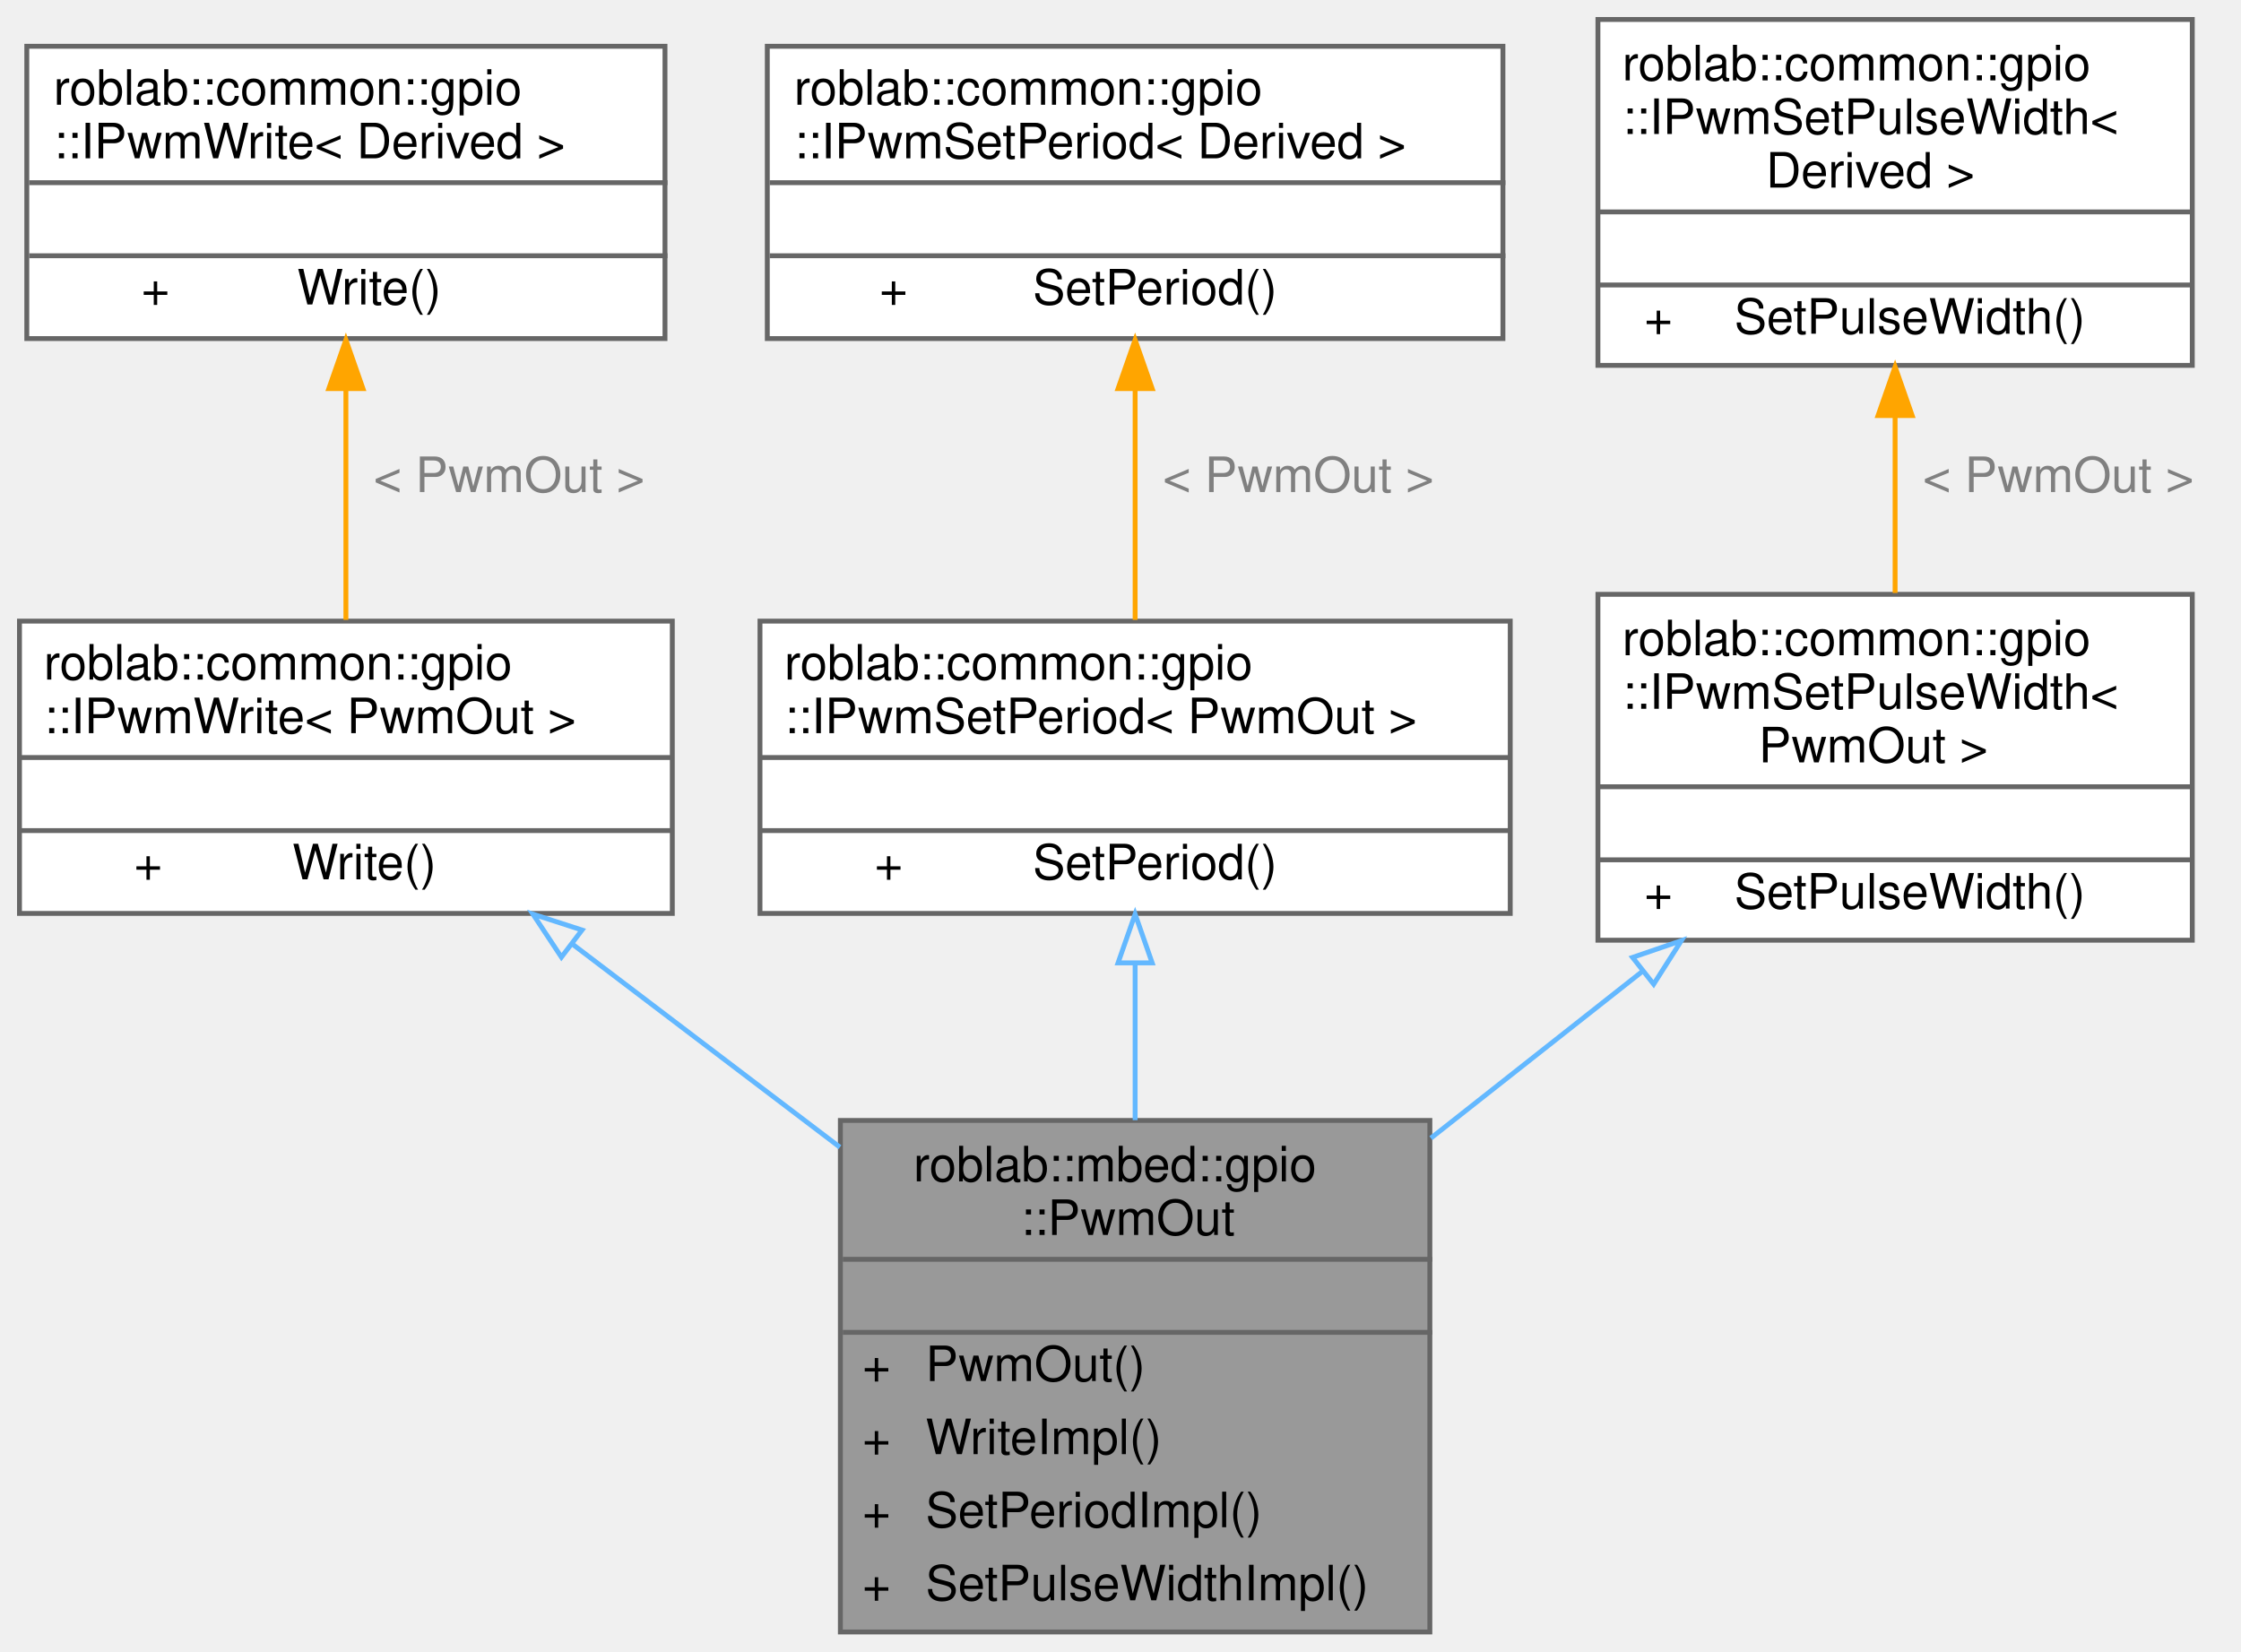
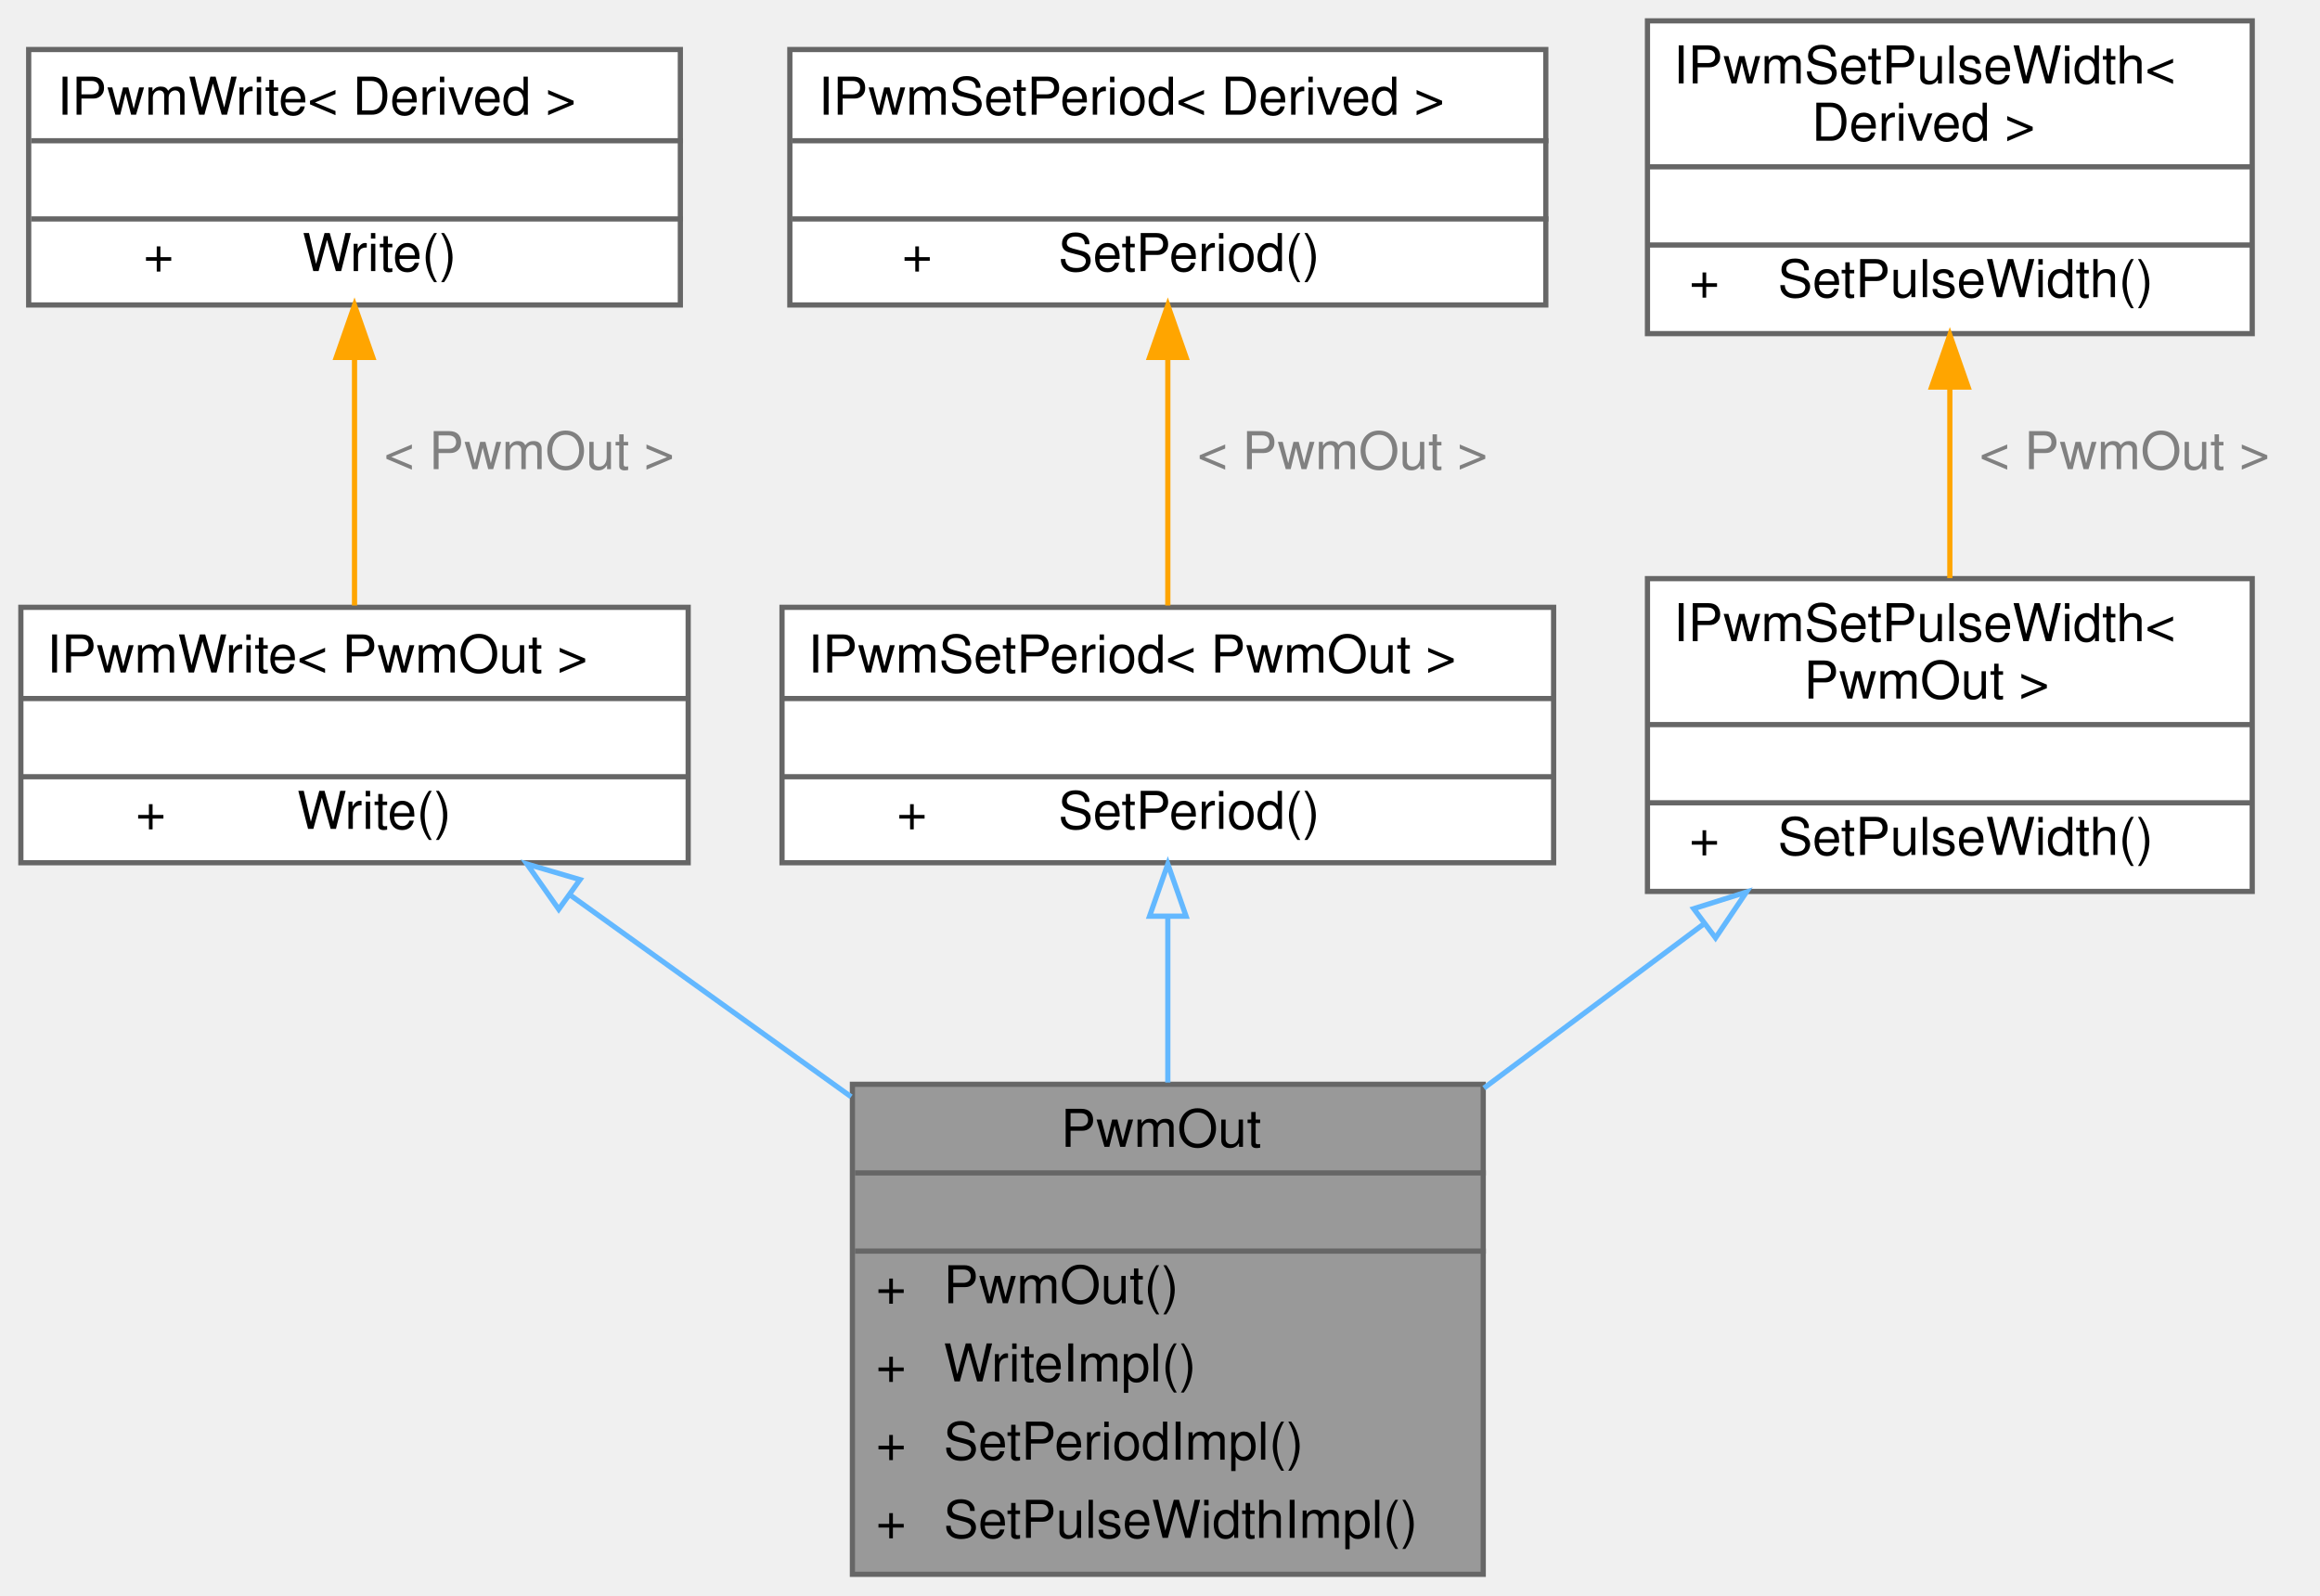
- <svg xmlns="http://www.w3.org/2000/svg" xmlns:xlink="http://www.w3.org/1999/xlink" width="460pt" height="339pt" viewBox="0.00 0.00 460.00 339.00">
-   <g id="graph0" class="graph" transform="scale(1 1) rotate(0) translate(4 335)">
+ <svg xmlns="http://www.w3.org/2000/svg" xmlns:xlink="http://www.w3.org/1999/xlink" width="445pt" height="306pt" viewBox="0.00 0.00 445.00 306.00">
+   <g id="graph0" class="graph" transform="scale(1 1) rotate(0) translate(4 302)">
    <g id="node1" class="node">
      <g id="a_node1">
        <a xlink:title="PWM出力ピン">
-           <polygon fill="#999999" stroke="transparent" points="289.5,-105 168.5,-105 168.5,0 289.5,0 289.5,-105" />
-           <text text-anchor="start" x="183.5" y="-92.5" font-family="Helvetica,sans-Serif" font-size="10.00">roblab::mbed::gpio</text>
-           <text text-anchor="start" x="205.5" y="-81.5" font-family="Helvetica,sans-Serif" font-size="10.00">::PwmOut</text>
-           <text text-anchor="start" x="226" y="-66.5" font-family="Helvetica,sans-Serif" font-size="10.00"> </text>
-           <text text-anchor="start" x="173" y="-51.5" font-family="Helvetica,sans-Serif" font-size="10.00">+</text>
-           <text text-anchor="start" x="186" y="-51.5" font-family="Helvetica,sans-Serif" font-size="10.00">PwmOut()</text>
-           <text text-anchor="start" x="173" y="-36.5" font-family="Helvetica,sans-Serif" font-size="10.00">+</text>
-           <text text-anchor="start" x="186" y="-36.5" font-family="Helvetica,sans-Serif" font-size="10.00">WriteImpl()</text>
-           <text text-anchor="start" x="173" y="-21.5" font-family="Helvetica,sans-Serif" font-size="10.00">+</text>
-           <text text-anchor="start" x="186" y="-21.5" font-family="Helvetica,sans-Serif" font-size="10.00">SetPeriodImpl()</text>
-           <text text-anchor="start" x="173" y="-6.5" font-family="Helvetica,sans-Serif" font-size="10.00">+</text>
-           <text text-anchor="start" x="186" y="-6.5" font-family="Helvetica,sans-Serif" font-size="10.00">SetPulseWidthImpl()</text>
-           <polygon fill="#666666" stroke="#666666" points="169,-76.5 169,-76.5 290,-76.5 290,-76.5 169,-76.5" />
-           <polygon fill="#666666" stroke="#666666" points="169,-61.5 169,-61.5 290,-61.5 290,-61.5 169,-61.5" />
-           <polygon fill="none" stroke="#666666" points="168.5,0 168.5,-105 289.5,-105 289.5,0 168.5,0" />
+           <polygon fill="#999999" stroke="transparent" points="280.5,-94 159.5,-94 159.5,0 280.5,0 280.5,-94" />
+           <text text-anchor="start" x="199.5" y="-82" font-family="Helvetica,sans-Serif" font-size="10.00">PwmOut</text>
+           <text text-anchor="start" x="217" y="-67" font-family="Helvetica,sans-Serif" font-size="10.00"> </text>
+           <text text-anchor="start" x="164" y="-52" font-family="Helvetica,sans-Serif" font-size="10.00">+</text>
+           <text text-anchor="start" x="177" y="-52" font-family="Helvetica,sans-Serif" font-size="10.00">PwmOut()</text>
+           <text text-anchor="start" x="164" y="-37" font-family="Helvetica,sans-Serif" font-size="10.00">+</text>
+           <text text-anchor="start" x="177" y="-37" font-family="Helvetica,sans-Serif" font-size="10.00">WriteImpl()</text>
+           <text text-anchor="start" x="164" y="-22" font-family="Helvetica,sans-Serif" font-size="10.00">+</text>
+           <text text-anchor="start" x="177" y="-22" font-family="Helvetica,sans-Serif" font-size="10.00">SetPeriodImpl()</text>
+           <text text-anchor="start" x="164" y="-7" font-family="Helvetica,sans-Serif" font-size="10.00">+</text>
+           <text text-anchor="start" x="177" y="-7" font-family="Helvetica,sans-Serif" font-size="10.00">SetPulseWidthImpl()</text>
+           <polygon fill="#666666" stroke="#666666" points="160,-77 160,-77 281,-77 281,-77 160,-77" />
+           <polygon fill="#666666" stroke="#666666" points="160,-62 160,-62 281,-62 281,-62 160,-62" />
+           <polygon fill="none" stroke="#666666" points="159.5,0 159.5,-94 280.5,-94 280.5,0 159.5,0" />
        </a>
      </g>
    </g>
    <g id="node2" class="node">
      <g id="a_node2">
        <a xlink:href="classroblab_1_1common_1_1gpio_1_1_i_pwm_write.html" target="_top" xlink:title=" ">
-           <polygon fill="white" stroke="transparent" points="134,-207.5 0,-207.5 0,-147.5 134,-147.5 134,-207.5" />
-           <text text-anchor="start" x="5" y="-195.5" font-family="Helvetica,sans-Serif" font-size="10.00">roblab::common::gpio</text>
-           <text text-anchor="start" x="5" y="-184.5" font-family="Helvetica,sans-Serif" font-size="10.00">::IPwmWrite&lt; PwmOut &gt;</text>
-           <text text-anchor="start" x="63.5" y="-169.5" font-family="Helvetica,sans-Serif" font-size="10.00"> </text>
-           <text text-anchor="start" x="23.5" y="-154.5" font-family="Helvetica,sans-Serif" font-size="10.00">+</text>
-           <text text-anchor="start" x="56" y="-154.5" font-family="Helvetica,sans-Serif" font-size="10.00">Write()</text>
-           <polygon fill="#666666" stroke="#666666" points="0,-179.5 0,-179.5 134,-179.5 134,-179.5 0,-179.5" />
-           <polygon fill="#666666" stroke="#666666" points="0,-164.5 0,-164.5 134,-164.5 134,-164.5 0,-164.5" />
-           <polygon fill="none" stroke="#666666" points="0,-147.5 0,-207.5 134,-207.5 134,-147.5 0,-147.5" />
+           <polygon fill="white" stroke="transparent" points="128,-185.5 0,-185.5 0,-136.5 128,-136.5 128,-185.5" />
+           <text text-anchor="start" x="5" y="-173" font-family="Helvetica,sans-Serif" font-size="10.00">IPwmWrite&lt; PwmOut &gt;</text>
+           <text text-anchor="start" x="60.5" y="-158" font-family="Helvetica,sans-Serif" font-size="10.00"> </text>
+           <text text-anchor="start" x="22" y="-143" font-family="Helvetica,sans-Serif" font-size="10.00">+</text>
+           <text text-anchor="start" x="53" y="-143" font-family="Helvetica,sans-Serif" font-size="10.00">Write()</text>
+           <polygon fill="#666666" stroke="#666666" points="0,-168 0,-168 128,-168 128,-168 0,-168" />
+           <polygon fill="#666666" stroke="#666666" points="0,-153 0,-153 128,-153 128,-153 0,-153" />
+           <polygon fill="none" stroke="#666666" points="0,-136.5 0,-185.5 128,-185.5 128,-136.5 0,-136.5" />
        </a>
      </g>
    </g>
    <g id="edge1" class="edge">
-       <path fill="none" stroke="#63b8ff" d="M113.56,-141.15C130.65,-128.17 150.26,-113.29 168.4,-99.51" />
-       <polygon fill="none" stroke="#63b8ff" points="111.24,-138.52 105.39,-147.35 115.47,-144.09 111.24,-138.52" />
+       <path fill="none" stroke="#63b8ff" d="M105.43,-130.26C121.92,-118.41 141.23,-104.55 159.25,-91.61" />
+       <polygon fill="none" stroke="#63b8ff" points="103.17,-127.57 97.08,-136.25 107.25,-133.26 103.17,-127.57" />
    </g>
    <g id="node3" class="node">
      <g id="a_node3">
        <a xlink:href="classroblab_1_1common_1_1gpio_1_1_i_pwm_write.html" target="_top" xlink:title="PWM出力を行うインタフェース">
-           <polygon fill="white" stroke="transparent" points="132.5,-325.5 1.5,-325.5 1.5,-265.5 132.5,-265.5 132.5,-325.5" />
-           <text text-anchor="start" x="7" y="-313.5" font-family="Helvetica,sans-Serif" font-size="10.00">roblab::common::gpio</text>
-           <text text-anchor="start" x="7" y="-302.5" font-family="Helvetica,sans-Serif" font-size="10.00">::IPwmWrite&lt; Derived &gt;</text>
-           <text text-anchor="start" x="64" y="-287.5" font-family="Helvetica,sans-Serif" font-size="10.00"> </text>
-           <text text-anchor="start" x="25" y="-272.5" font-family="Helvetica,sans-Serif" font-size="10.00">+</text>
-           <text text-anchor="start" x="57" y="-272.5" font-family="Helvetica,sans-Serif" font-size="10.00">Write()</text>
-           <polygon fill="#666666" stroke="#666666" points="2,-297.5 2,-297.5 133,-297.5 133,-297.5 2,-297.5" />
-           <polygon fill="#666666" stroke="#666666" points="2,-282.5 2,-282.5 133,-282.5 133,-282.5 2,-282.5" />
-           <polygon fill="none" stroke="#666666" points="1.5,-265.5 1.5,-325.5 132.5,-325.5 132.5,-265.5 1.5,-265.5" />
+           <polygon fill="white" stroke="transparent" points="126.5,-292.5 1.5,-292.5 1.5,-243.5 126.5,-243.5 126.5,-292.5" />
+           <text text-anchor="start" x="7" y="-280" font-family="Helvetica,sans-Serif" font-size="10.00">IPwmWrite&lt; Derived &gt;</text>
+           <text text-anchor="start" x="61" y="-265" font-family="Helvetica,sans-Serif" font-size="10.00"> </text>
+           <text text-anchor="start" x="23.5" y="-250" font-family="Helvetica,sans-Serif" font-size="10.00">+</text>
+           <text text-anchor="start" x="54" y="-250" font-family="Helvetica,sans-Serif" font-size="10.00">Write()</text>
+           <polygon fill="#666666" stroke="#666666" points="2,-275 2,-275 127,-275 127,-275 2,-275" />
+           <polygon fill="#666666" stroke="#666666" points="2,-260 2,-260 127,-260 127,-260 2,-260" />
+           <polygon fill="none" stroke="#666666" points="1.5,-243.5 1.5,-292.5 126.5,-292.5 126.5,-243.5 1.5,-243.5" />
        </a>
      </g>
    </g>
    <g id="edge2" class="edge">
-       <path fill="none" stroke="orange" d="M67,-254.9C67,-239.45 67,-222.05 67,-207.76" />
-       <polygon fill="orange" stroke="orange" points="63.5,-255.23 67,-265.23 70.5,-255.23 63.5,-255.23" />
-       <text text-anchor="middle" x="100.5" y="-234" font-family="Helvetica,sans-Serif" font-size="10.00" fill="grey"> &lt; PwmOut &gt;</text>
+       <path fill="none" stroke="orange" d="M64,-233.22C64,-217.78 64,-199.85 64,-185.85" />
+       <polygon fill="orange" stroke="orange" points="60.5,-233.44 64,-243.44 67.5,-233.44 60.5,-233.44" />
+       <text text-anchor="middle" x="97.5" y="-212" font-family="Helvetica,sans-Serif" font-size="10.00" fill="grey"> &lt; PwmOut &gt;</text>
    </g>
    <g id="node4" class="node">
      <g id="a_node4">
        <a xlink:href="classroblab_1_1common_1_1gpio_1_1_i_pwm_set_period.html" target="_top" xlink:title=" ">
-           <polygon fill="white" stroke="transparent" points="306,-207.5 152,-207.5 152,-147.5 306,-147.5 306,-207.5" />
-           <text text-anchor="start" x="157" y="-195.5" font-family="Helvetica,sans-Serif" font-size="10.00">roblab::common::gpio</text>
-           <text text-anchor="start" x="157" y="-184.5" font-family="Helvetica,sans-Serif" font-size="10.00">::IPwmSetPeriod&lt; PwmOut &gt;</text>
-           <text text-anchor="start" x="225.5" y="-169.5" font-family="Helvetica,sans-Serif" font-size="10.00"> </text>
-           <text text-anchor="start" x="175.5" y="-154.5" font-family="Helvetica,sans-Serif" font-size="10.00">+</text>
-           <text text-anchor="start" x="208" y="-154.5" font-family="Helvetica,sans-Serif" font-size="10.00">SetPeriod()</text>
-           <polygon fill="#666666" stroke="#666666" points="152,-179.5 152,-179.5 306,-179.5 306,-179.5 152,-179.5" />
-           <polygon fill="#666666" stroke="#666666" points="152,-164.5 152,-164.5 306,-164.5 306,-164.5 152,-164.5" />
-           <polygon fill="none" stroke="#666666" points="152,-147.5 152,-207.5 306,-207.5 306,-147.5 152,-147.5" />
+           <polygon fill="white" stroke="transparent" points="294,-185.5 146,-185.5 146,-136.5 294,-136.5 294,-185.5" />
+           <text text-anchor="start" x="151" y="-173" font-family="Helvetica,sans-Serif" font-size="10.00">IPwmSetPeriod&lt; PwmOut &gt;</text>
+           <text text-anchor="start" x="216.5" y="-158" font-family="Helvetica,sans-Serif" font-size="10.00"> </text>
+           <text text-anchor="start" x="168" y="-143" font-family="Helvetica,sans-Serif" font-size="10.00">+</text>
+           <text text-anchor="start" x="199" y="-143" font-family="Helvetica,sans-Serif" font-size="10.00">SetPeriod()</text>
+           <polygon fill="#666666" stroke="#666666" points="146,-168 146,-168 294,-168 294,-168 146,-168" />
+           <polygon fill="#666666" stroke="#666666" points="146,-153 146,-153 294,-153 294,-153 146,-153" />
+           <polygon fill="none" stroke="#666666" points="146,-136.5 146,-185.5 294,-185.5 294,-136.5 146,-136.5" />
        </a>
      </g>
    </g>
    <g id="edge3" class="edge">
-       <path fill="none" stroke="#63b8ff" d="M229,-137.12C229,-126.92 229,-115.79 229,-105.06" />
-       <polygon fill="none" stroke="#63b8ff" points="225.5,-137.35 229,-147.35 232.5,-137.35 225.5,-137.35" />
+       <path fill="none" stroke="#63b8ff" d="M220,-125.94C220,-115.98 220,-104.92 220,-94.33" />
+       <polygon fill="none" stroke="#63b8ff" points="216.5,-126.25 220,-136.25 223.5,-126.25 216.5,-126.25" />
    </g>
    <g id="node5" class="node">
      <g id="a_node5">
        <a xlink:href="classroblab_1_1common_1_1gpio_1_1_i_pwm_set_period.html" target="_top" xlink:title="PWMの周期を設定するインタフェース">
-           <polygon fill="white" stroke="transparent" points="304.5,-325.5 153.5,-325.5 153.5,-265.5 304.5,-265.5 304.5,-325.5" />
-           <text text-anchor="start" x="159" y="-313.5" font-family="Helvetica,sans-Serif" font-size="10.00">roblab::common::gpio</text>
-           <text text-anchor="start" x="159" y="-302.5" font-family="Helvetica,sans-Serif" font-size="10.00">::IPwmSetPeriod&lt; Derived &gt;</text>
-           <text text-anchor="start" x="226" y="-287.5" font-family="Helvetica,sans-Serif" font-size="10.00"> </text>
-           <text text-anchor="start" x="176.5" y="-272.5" font-family="Helvetica,sans-Serif" font-size="10.00">+</text>
-           <text text-anchor="start" x="208" y="-272.5" font-family="Helvetica,sans-Serif" font-size="10.00">SetPeriod()</text>
-           <polygon fill="#666666" stroke="#666666" points="154,-297.5 154,-297.5 305,-297.5 305,-297.5 154,-297.5" />
-           <polygon fill="#666666" stroke="#666666" points="154,-282.5 154,-282.5 305,-282.5 305,-282.5 154,-282.5" />
-           <polygon fill="none" stroke="#666666" points="153.5,-265.5 153.5,-325.5 304.5,-325.5 304.5,-265.5 153.5,-265.5" />
+           <polygon fill="white" stroke="transparent" points="292.5,-292.5 147.5,-292.5 147.5,-243.5 292.5,-243.5 292.5,-292.5" />
+           <text text-anchor="start" x="153" y="-280" font-family="Helvetica,sans-Serif" font-size="10.00">IPwmSetPeriod&lt; Derived &gt;</text>
+           <text text-anchor="start" x="217" y="-265" font-family="Helvetica,sans-Serif" font-size="10.00"> </text>
+           <text text-anchor="start" x="169" y="-250" font-family="Helvetica,sans-Serif" font-size="10.00">+</text>
+           <text text-anchor="start" x="199" y="-250" font-family="Helvetica,sans-Serif" font-size="10.00">SetPeriod()</text>
+           <polygon fill="#666666" stroke="#666666" points="148,-275 148,-275 293,-275 293,-275 148,-275" />
+           <polygon fill="#666666" stroke="#666666" points="148,-260 148,-260 293,-260 293,-260 148,-260" />
+           <polygon fill="none" stroke="#666666" points="147.5,-243.5 147.5,-292.5 292.5,-292.5 292.5,-243.5 147.5,-243.5" />
        </a>
      </g>
    </g>
    <g id="edge4" class="edge">
-       <path fill="none" stroke="orange" d="M229,-254.9C229,-239.45 229,-222.05 229,-207.76" />
-       <polygon fill="orange" stroke="orange" points="225.5,-255.23 229,-265.23 232.5,-255.23 225.5,-255.23" />
-       <text text-anchor="middle" x="262.5" y="-234" font-family="Helvetica,sans-Serif" font-size="10.00" fill="grey"> &lt; PwmOut &gt;</text>
+       <path fill="none" stroke="orange" d="M220,-233.22C220,-217.78 220,-199.85 220,-185.85" />
+       <polygon fill="orange" stroke="orange" points="216.5,-233.44 220,-243.44 223.5,-233.44 216.5,-233.44" />
+       <text text-anchor="middle" x="253.5" y="-212" font-family="Helvetica,sans-Serif" font-size="10.00" fill="grey"> &lt; PwmOut &gt;</text>
    </g>
    <g id="node6" class="node">
      <g id="a_node6">
        <a xlink:href="classroblab_1_1common_1_1gpio_1_1_i_pwm_set_pulse_width.html" target="_top" xlink:title=" ">
-           <polygon fill="white" stroke="transparent" points="446,-213 324,-213 324,-142 446,-142 446,-213" />
-           <text text-anchor="start" x="329" y="-200.5" font-family="Helvetica,sans-Serif" font-size="10.00">roblab::common::gpio</text>
-           <text text-anchor="start" x="329" y="-189.5" font-family="Helvetica,sans-Serif" font-size="10.00">::IPwmSetPulseWidth&lt;</text>
-           <text text-anchor="start" x="357" y="-178.5" font-family="Helvetica,sans-Serif" font-size="10.00"> PwmOut &gt;</text>
-           <text text-anchor="start" x="381.5" y="-163.5" font-family="Helvetica,sans-Serif" font-size="10.00"> </text>
-           <text text-anchor="start" x="333.5" y="-148.5" font-family="Helvetica,sans-Serif" font-size="10.00">+</text>
-           <text text-anchor="start" x="352" y="-148.5" font-family="Helvetica,sans-Serif" font-size="10.00">SetPulseWidth()</text>
-           <polygon fill="#666666" stroke="#666666" points="324,-173.5 324,-173.5 446,-173.5 446,-173.5 324,-173.5" />
-           <polygon fill="#666666" stroke="#666666" points="324,-158.5 324,-158.5 446,-158.5 446,-158.5 324,-158.5" />
-           <polygon fill="none" stroke="#666666" points="324,-142 324,-213 446,-213 446,-142 324,-142" />
+           <polygon fill="white" stroke="transparent" points="428,-191 312,-191 312,-131 428,-131 428,-191" />
+           <text text-anchor="start" x="317" y="-179" font-family="Helvetica,sans-Serif" font-size="10.00">IPwmSetPulseWidth&lt;</text>
+           <text text-anchor="start" x="342" y="-168" font-family="Helvetica,sans-Serif" font-size="10.00"> PwmOut &gt;</text>
+           <text text-anchor="start" x="366.5" y="-153" font-family="Helvetica,sans-Serif" font-size="10.00"> </text>
+           <text text-anchor="start" x="320" y="-138" font-family="Helvetica,sans-Serif" font-size="10.00">+</text>
+           <text text-anchor="start" x="337" y="-138" font-family="Helvetica,sans-Serif" font-size="10.00">SetPulseWidth()</text>
+           <polygon fill="#666666" stroke="#666666" points="312,-163 312,-163 428,-163 428,-163 312,-163" />
+           <polygon fill="#666666" stroke="#666666" points="312,-148 312,-148 428,-148 428,-148 312,-148" />
+           <polygon fill="none" stroke="#666666" points="312,-131 312,-191 428,-191 428,-131 312,-131" />
        </a>
      </g>
    </g>
    <g id="edge5" class="edge">
-       <path fill="none" stroke="#63b8ff" d="M333.1,-135.58C319.2,-124.62 304.04,-112.67 289.71,-101.37" />
-       <polygon fill="none" stroke="#63b8ff" points="331.11,-138.47 341.13,-141.91 335.44,-132.97 331.11,-138.47" />
+       <path fill="none" stroke="#63b8ff" d="M322.84,-124.79C309.46,-114.79 294.69,-103.77 280.63,-93.27" />
+       <polygon fill="none" stroke="#63b8ff" points="320.87,-127.69 330.98,-130.87 325.06,-122.08 320.87,-127.69" />
    </g>
    <g id="node7" class="node">
      <g id="a_node7">
        <a xlink:href="classroblab_1_1common_1_1gpio_1_1_i_pwm_set_pulse_width.html" target="_top" xlink:title="PWMのパルス幅を時間で指定し出力するインタフェース">
-           <polygon fill="white" stroke="transparent" points="446,-331 324,-331 324,-260 446,-260 446,-331" />
-           <text text-anchor="start" x="329" y="-318.5" font-family="Helvetica,sans-Serif" font-size="10.00">roblab::common::gpio</text>
-           <text text-anchor="start" x="329" y="-307.5" font-family="Helvetica,sans-Serif" font-size="10.00">::IPwmSetPulseWidth&lt;</text>
-           <text text-anchor="start" x="358.5" y="-296.5" font-family="Helvetica,sans-Serif" font-size="10.00"> Derived &gt;</text>
-           <text text-anchor="start" x="381.5" y="-281.5" font-family="Helvetica,sans-Serif" font-size="10.00"> </text>
-           <text text-anchor="start" x="333.5" y="-266.5" font-family="Helvetica,sans-Serif" font-size="10.00">+</text>
-           <text text-anchor="start" x="352" y="-266.5" font-family="Helvetica,sans-Serif" font-size="10.00">SetPulseWidth()</text>
-           <polygon fill="#666666" stroke="#666666" points="324,-291.5 324,-291.5 446,-291.5 446,-291.5 324,-291.5" />
-           <polygon fill="#666666" stroke="#666666" points="324,-276.5 324,-276.5 446,-276.5 446,-276.5 324,-276.5" />
-           <polygon fill="none" stroke="#666666" points="324,-260 324,-331 446,-331 446,-260 324,-260" />
+           <polygon fill="white" stroke="transparent" points="428,-298 312,-298 312,-238 428,-238 428,-298" />
+           <text text-anchor="start" x="317" y="-286" font-family="Helvetica,sans-Serif" font-size="10.00">IPwmSetPulseWidth&lt;</text>
+           <text text-anchor="start" x="343.5" y="-275" font-family="Helvetica,sans-Serif" font-size="10.00"> Derived &gt;</text>
+           <text text-anchor="start" x="366.5" y="-260" font-family="Helvetica,sans-Serif" font-size="10.00"> </text>
+           <text text-anchor="start" x="320" y="-245" font-family="Helvetica,sans-Serif" font-size="10.00">+</text>
+           <text text-anchor="start" x="337" y="-245" font-family="Helvetica,sans-Serif" font-size="10.00">SetPulseWidth()</text>
+           <polygon fill="#666666" stroke="#666666" points="312,-270 312,-270 428,-270 428,-270 312,-270" />
+           <polygon fill="#666666" stroke="#666666" points="312,-255 312,-255 428,-255 428,-255 312,-255" />
+           <polygon fill="none" stroke="#666666" points="312,-238 312,-298 428,-298 428,-238 312,-238" />
        </a>
      </g>
    </g>
    <g id="edge6" class="edge">
-       <path fill="none" stroke="orange" d="M385,-249.41C385,-237.41 385,-224.63 385,-213.28" />
-       <polygon fill="orange" stroke="orange" points="381.5,-249.7 385,-259.7 388.5,-249.7 381.5,-249.7" />
-       <text text-anchor="middle" x="418.5" y="-234" font-family="Helvetica,sans-Serif" font-size="10.00" fill="grey"> &lt; PwmOut &gt;</text>
+       <path fill="none" stroke="orange" d="M370,-227.46C370,-215.39 370,-202.34 370,-191.09" />
+       <polygon fill="orange" stroke="orange" points="366.5,-227.75 370,-237.75 373.5,-227.75 366.5,-227.75" />
+       <text text-anchor="middle" x="403.5" y="-212" font-family="Helvetica,sans-Serif" font-size="10.00" fill="grey"> &lt; PwmOut &gt;</text>
    </g>
  </g>
</svg>
